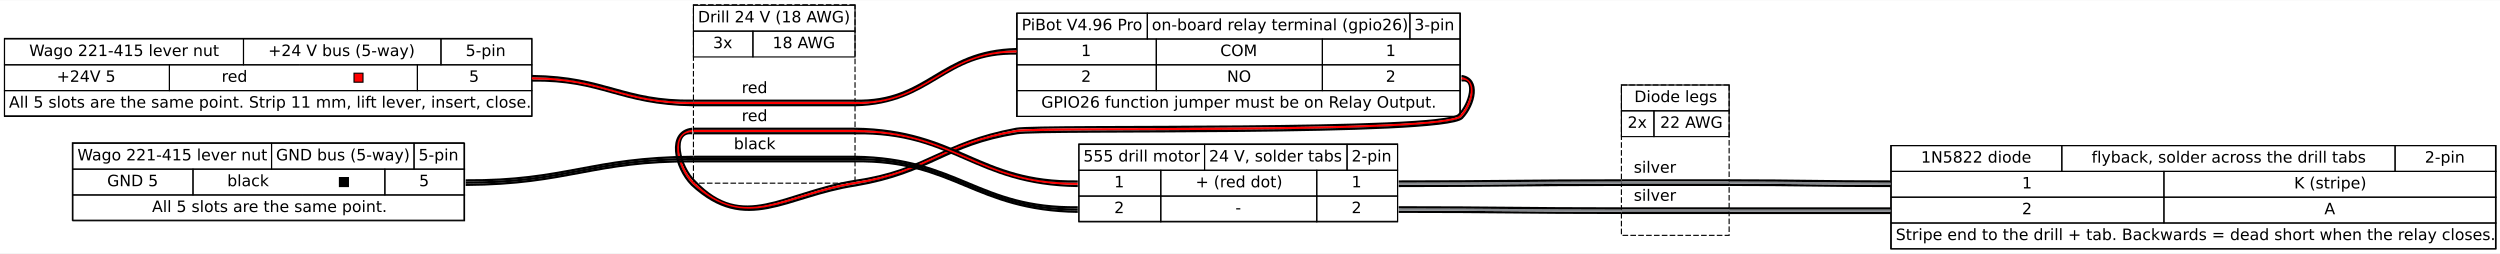
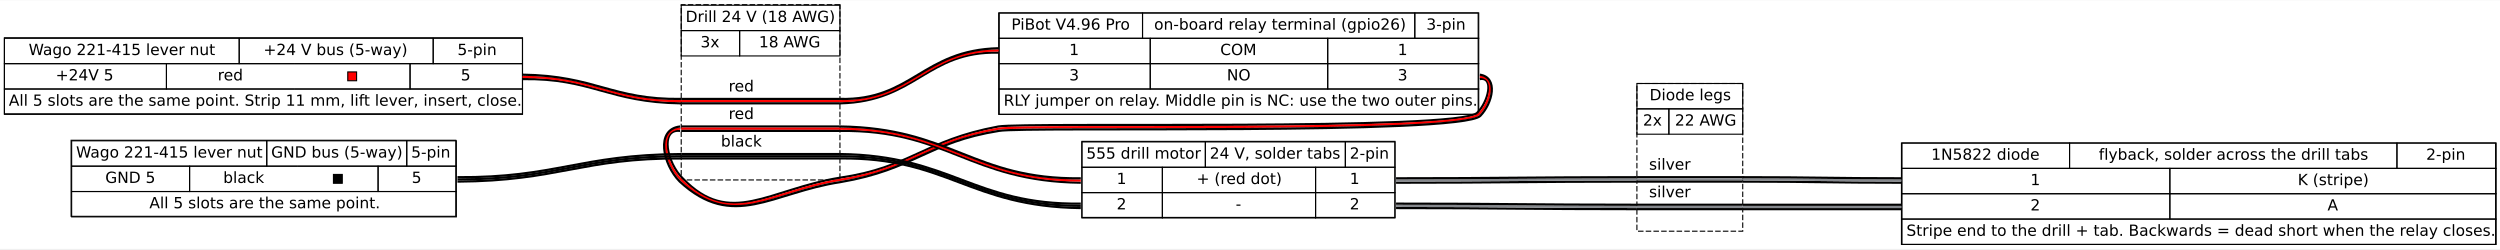
- <svg xmlns="http://www.w3.org/2000/svg" width="2228pt" height="226pt" viewBox="0.00 0.00 2228.00 225.50">
+ <svg xmlns="http://www.w3.org/2000/svg" width="2268pt" height="226pt" viewBox="0.00 0.00 2268.00 225.50">
  <g id="graph0" class="graph" transform="scale(1 1) rotate(0) translate(4 221.5)">
-     <polygon fill="#ffffff" stroke="transparent" points="-4,4 -4,-221.5 2224,-221.5 2224,4 -4,4" />
+     <polygon fill="#ffffff" stroke="transparent" points="-4,4 -4,-221.5 2264,-221.5 2264,4 -4,4" />
    <g id="node1" class="node">
      <polygon fill="#ffffff" stroke="black" points="470,-187.5 0,-187.5 0,-118.5 470,-118.5 470,-187.5" />
      <polygon fill="none" stroke="black" points="0,-164 0,-187 213,-187 213,-164 0,-164" />
      <text text-anchor="start" x="22" y="-171.8" font-family="DejaVu Sans" font-size="14.00">Wago 221-415 lever nut</text>
      <polygon fill="none" stroke="black" points="213,-164 213,-187 389,-187 389,-164 213,-164" />
      <text text-anchor="start" x="235" y="-171.8" font-family="DejaVu Sans" font-size="14.00">+24 V bus (5-way)</text>
      <polygon fill="none" stroke="black" points="389,-164 389,-187 470,-187 470,-164 389,-164" />
      <text text-anchor="start" x="411" y="-171.8" font-family="DejaVu Sans" font-size="14.00">5-pin</text>
      <polygon fill="none" stroke="black" points="0,-141 0,-164 147,-164 147,-141 0,-141" />
      <text text-anchor="start" x="46.5" y="-148.8" font-family="DejaVu Sans" font-size="14.00">+24V 5</text>
      <polyline fill="none" stroke="black" points="263,-164 147,-164 147,-141 263,-141 " />
      <text text-anchor="start" x="193.5" y="-148.8" font-family="DejaVu Sans" font-size="14.00">red</text>
      <polyline fill="none" stroke="black" points="263,-141 368,-141 368,-164 263,-164 " />
      <polygon fill="#ff0000" stroke="transparent" points="311.5,-148.5 311.5,-156.5 319.5,-156.5 319.5,-148.5 311.5,-148.5" />
      <polygon fill="none" stroke="black" points="311.5,-148.5 311.5,-156.5 319.5,-156.5 319.5,-148.5 311.5,-148.5" />
      <polygon fill="none" stroke="black" points="368,-141 368,-164 470,-164 470,-141 368,-141" />
      <text text-anchor="start" x="414" y="-148.8" font-family="DejaVu Sans" font-size="14.00">5</text>
      <polygon fill="none" stroke="black" points="0,-118 0,-141 470,-141 470,-118 0,-118" />
      <text text-anchor="start" x="4" y="-125.8" font-family="DejaVu Sans" font-size="14.00">All 5 slots are the same point. Strip 11 mm, lift lever, insert, close.</text>
    </g>
    <g id="node6" class="node">
      <polygon fill="#ffffff" stroke="black" stroke-dasharray="5,2" points="758,-217.5 614,-217.5 614,-58.5 758,-58.5 758,-217.5" />
      <polygon fill="none" stroke="black" points="614,-194 614,-217 758,-217 758,-194 614,-194" />
      <text text-anchor="start" x="618" y="-201.8" font-family="DejaVu Sans" font-size="14.00">Drill 24 V (18 AWG)</text>
      <polygon fill="none" stroke="black" points="614,-171 614,-194 667,-194 667,-171 614,-171" />
      <text text-anchor="start" x="631.5" y="-178.8" font-family="DejaVu Sans" font-size="14.00">3x</text>
      <polygon fill="none" stroke="black" points="667,-171 667,-194 758,-194 758,-171 667,-171" />
      <text text-anchor="start" x="684.5" y="-178.8" font-family="DejaVu Sans" font-size="14.00">18 AWG</text>
      <text text-anchor="start" x="624.5" y="-157.8" font-family="DejaVu Sans" font-size="14.00"> </text>
      <text text-anchor="start" x="657" y="-138.8" font-family="DejaVu Sans" font-size="14.00">     red    </text>
      <polygon fill="#000000" stroke="transparent" points="614,-131 614,-133 758,-133 758,-131 614,-131" />
      <polygon fill="#ff0000" stroke="transparent" points="614,-129 614,-131 758,-131 758,-129 614,-129" />
      <polygon fill="#000000" stroke="transparent" points="614,-127 614,-129 758,-129 758,-127 614,-127" />
      <text text-anchor="start" x="657" y="-113.8" font-family="DejaVu Sans" font-size="14.00">     red    </text>
      <polygon fill="#000000" stroke="transparent" points="614,-106 614,-108 758,-108 758,-106 614,-106" />
      <polygon fill="#ff0000" stroke="transparent" points="614,-104 614,-106 758,-106 758,-104 614,-104" />
      <polygon fill="#000000" stroke="transparent" points="614,-102 614,-104 758,-104 758,-102 614,-102" />
      <text text-anchor="start" x="650" y="-88.8" font-family="DejaVu Sans" font-size="14.00">     black    </text>
      <polygon fill="#000000" stroke="transparent" points="614,-81 614,-83 758,-83 758,-81 614,-81" />
      <polygon fill="#000000" stroke="transparent" points="614,-79 614,-81 758,-81 758,-79 614,-79" />
      <polygon fill="#000000" stroke="transparent" points="614,-77 614,-79 758,-79 758,-77 614,-77" />
      <text text-anchor="start" x="624.5" y="-63.8" font-family="DejaVu Sans" font-size="14.00"> </text>
    </g>
    <g id="edge1" class="edge">
      <path fill="none" stroke="#000000" stroke-width="2" d="M470,-150C533.07,-150.9 547.59,-128.9 614,-128" />
      <path fill="none" stroke="#ff0000" stroke-width="2" d="M470,-152C534.74,-152 549.26,-130 614,-130" />
      <path fill="none" stroke="#000000" stroke-width="2" d="M470,-154C536.41,-153.1 550.93,-131.1 614,-132" />
    </g>
    <g id="node2" class="node">
-       <polygon fill="#ffffff" stroke="black" points="1297,-210 902,-210 902,-118 1297,-118 1297,-210" />
-       <polygon fill="none" stroke="black" points="902.5,-187 902.5,-210 1018.5,-210 1018.5,-187 902.5,-187" />
-       <text text-anchor="start" x="906.5" y="-194.8" font-family="DejaVu Sans" font-size="14.00">PiBot V4.96 Pro</text>
-       <polygon fill="none" stroke="black" points="1018.5,-187 1018.5,-210 1252.5,-210 1252.5,-187 1018.5,-187" />
-       <text text-anchor="start" x="1022.5" y="-194.8" font-family="DejaVu Sans" font-size="14.00">on-board relay terminal (gpio26)</text>
-       <polygon fill="none" stroke="black" points="1252.5,-187 1252.5,-210 1297.5,-210 1297.5,-187 1252.5,-187" />
-       <text text-anchor="start" x="1256.5" y="-194.8" font-family="DejaVu Sans" font-size="14.00">3-pin</text>
-       <polygon fill="none" stroke="black" points="902.5,-164 902.5,-187 1026.5,-187 1026.5,-164 902.5,-164" />
-       <text text-anchor="start" x="959.5" y="-171.8" font-family="DejaVu Sans" font-size="14.00">1</text>
-       <polygon fill="none" stroke="black" points="1026.5,-164 1026.5,-187 1174.5,-187 1174.5,-164 1026.5,-164" />
-       <text text-anchor="start" x="1083.5" y="-171.8" font-family="DejaVu Sans" font-size="14.00">COM</text>
-       <polygon fill="none" stroke="black" points="1174.5,-164 1174.5,-187 1297.5,-187 1297.5,-164 1174.5,-164" />
-       <text text-anchor="start" x="1231" y="-171.8" font-family="DejaVu Sans" font-size="14.00">1</text>
-       <polygon fill="none" stroke="black" points="902.5,-141 902.5,-164 1026.5,-164 1026.5,-141 902.5,-141" />
-       <text text-anchor="start" x="959.5" y="-148.8" font-family="DejaVu Sans" font-size="14.00">2</text>
-       <polygon fill="none" stroke="black" points="1026.5,-141 1026.5,-164 1174.5,-164 1174.5,-141 1026.5,-141" />
-       <text text-anchor="start" x="1089.5" y="-148.8" font-family="DejaVu Sans" font-size="14.00">NO</text>
-       <polygon fill="none" stroke="black" points="1174.5,-141 1174.5,-164 1297.5,-164 1297.5,-141 1174.5,-141" />
-       <text text-anchor="start" x="1231" y="-148.8" font-family="DejaVu Sans" font-size="14.00">2</text>
-       <polygon fill="none" stroke="black" points="902.5,-118 902.5,-141 1297.5,-141 1297.5,-118 902.5,-118" />
-       <text text-anchor="start" x="924" y="-125.8" font-family="DejaVu Sans" font-size="14.00">GPIO26 function jumper must be on Relay Output.</text>
+       <polygon fill="#ffffff" stroke="black" points="1337,-210 902,-210 902,-118 1337,-118 1337,-210" />
+       <polygon fill="none" stroke="black" points="902.5,-187 902.5,-210 1032.5,-210 1032.5,-187 902.5,-187" />
+       <text text-anchor="start" x="913.5" y="-194.8" font-family="DejaVu Sans" font-size="14.00">PiBot V4.96 Pro</text>
+       <polygon fill="none" stroke="black" points="1032.5,-187 1032.5,-210 1279.5,-210 1279.5,-187 1032.5,-187" />
+       <text text-anchor="start" x="1043" y="-194.8" font-family="DejaVu Sans" font-size="14.00">on-board relay terminal (gpio26)</text>
+       <polygon fill="none" stroke="black" points="1279.5,-187 1279.5,-210 1337.5,-210 1337.5,-187 1279.5,-187" />
+       <text text-anchor="start" x="1290" y="-194.8" font-family="DejaVu Sans" font-size="14.00">3-pin</text>
+       <polygon fill="none" stroke="black" points="902.5,-164 902.5,-187 1039.5,-187 1039.5,-164 902.5,-164" />
+       <text text-anchor="start" x="966" y="-171.8" font-family="DejaVu Sans" font-size="14.00">1</text>
+       <polygon fill="none" stroke="black" points="1039.5,-164 1039.5,-187 1200.5,-187 1200.5,-164 1039.5,-164" />
+       <text text-anchor="start" x="1103" y="-171.8" font-family="DejaVu Sans" font-size="14.00">COM</text>
+       <polygon fill="none" stroke="black" points="1200.5,-164 1200.5,-187 1337.5,-187 1337.5,-164 1200.5,-164" />
+       <text text-anchor="start" x="1264" y="-171.8" font-family="DejaVu Sans" font-size="14.00">1</text>
+       <polygon fill="none" stroke="black" points="902.5,-141 902.5,-164 1039.5,-164 1039.5,-141 902.5,-141" />
+       <text text-anchor="start" x="966" y="-148.8" font-family="DejaVu Sans" font-size="14.00">3</text>
+       <polygon fill="none" stroke="black" points="1039.5,-141 1039.5,-164 1200.5,-164 1200.5,-141 1039.5,-141" />
+       <text text-anchor="start" x="1109" y="-148.8" font-family="DejaVu Sans" font-size="14.00">NO</text>
+       <polygon fill="none" stroke="black" points="1200.5,-141 1200.5,-164 1337.5,-164 1337.5,-141 1200.5,-141" />
+       <text text-anchor="start" x="1264" y="-148.8" font-family="DejaVu Sans" font-size="14.00">3</text>
+       <polygon fill="none" stroke="black" points="902.5,-118 902.5,-141 1337.5,-141 1337.5,-118 902.5,-118" />
+       <text text-anchor="start" x="906.5" y="-125.8" font-family="DejaVu Sans" font-size="14.00">RLY jumper on relay. Middle pin is NC: use the two outer pins.</text>
    </g>
    <g id="edge3" class="edge">
-       <path fill="none" stroke="#000000" stroke-width="2" d="M1298.5,-150C1311.67,-152.46 1306.22,-129.16 1296.08,-119.41 1282.02,-104.43 923.69,-110.78 901.66,-106.97 833.93,-94.29 822.62,-69.8 757.69,-60.48 693.37,-49.96 658.33,-15.15 615.4,-59.93 601.18,-73.38 594.28,-105.42 613,-103" />
-       <path fill="none" stroke="#ff0000" stroke-width="2" d="M1298.5,-152C1313.62,-152 1308.17,-128.71 1297.5,-118 1281.98,-102.43 923.66,-108.78 902,-105 835.75,-93.45 824.44,-68.96 758,-58.5 694.78,-48.55 659.74,-13.73 614,-58.5 599.23,-72.96 592.33,-105 613,-105" />
-       <path fill="none" stroke="#000000" stroke-width="2" d="M1298.5,-154C1315.57,-151.54 1310.12,-128.25 1298.92,-116.59 1281.95,-100.43 923.62,-106.78 902.34,-103.03 837.56,-92.61 826.25,-68.12 758.31,-56.52 696.19,-47.13 661.15,-12.32 612.6,-57.07 597.27,-72.54 590.37,-104.58 613,-107" />
+       <path fill="none" stroke="#000000" stroke-width="2" d="M1338.5,-150C1351.67,-152.45 1346.24,-129.15 1336.09,-119.41 1320.43,-102.88 925.89,-111.12 901.66,-106.97 833.91,-94.38 822.62,-69.8 757.69,-60.48 693.37,-49.96 658.33,-15.15 615.4,-59.93 601.18,-73.38 594.28,-105.42 613,-103" />
+       <path fill="none" stroke="#ff0000" stroke-width="2" d="M1338.5,-152C1353.62,-152 1348.19,-128.69 1337.5,-118 1320.39,-100.88 925.85,-109.12 902,-105 835.73,-93.55 824.44,-68.96 758,-58.5 694.78,-48.55 659.74,-13.73 614,-58.5 599.23,-72.96 592.33,-105 613,-105" />
+       <path fill="none" stroke="#000000" stroke-width="2" d="M1338.5,-154C1355.57,-151.55 1350.14,-128.24 1338.91,-116.59 1320.35,-98.88 925.81,-107.12 902.34,-103.03 837.55,-92.71 826.25,-68.13 758.31,-56.52 696.19,-47.13 661.15,-12.32 612.6,-57.07 597.27,-72.54 590.37,-104.58 613,-107" />
    </g>
    <g id="node3" class="node">
-       <polygon fill="#ffffff" stroke="black" points="1241.5,-93.5 957.5,-93.5 957.5,-24.5 1241.5,-24.5 1241.5,-93.5" />
-       <polygon fill="none" stroke="black" points="957.5,-70 957.5,-93 1069.5,-93 1069.5,-70 957.5,-70" />
-       <text text-anchor="start" x="961.5" y="-77.8" font-family="DejaVu Sans" font-size="14.00">555 drill motor</text>
-       <polygon fill="none" stroke="black" points="1069.5,-70 1069.5,-93 1196.5,-93 1196.5,-70 1069.5,-70" />
-       <text text-anchor="start" x="1073.5" y="-77.8" font-family="DejaVu Sans" font-size="14.00">24 V, solder tabs</text>
-       <polygon fill="none" stroke="black" points="1196.5,-70 1196.5,-93 1241.5,-93 1241.5,-70 1196.5,-70" />
-       <text text-anchor="start" x="1200.5" y="-77.8" font-family="DejaVu Sans" font-size="14.00">2-pin</text>
-       <polygon fill="none" stroke="black" points="957.5,-47 957.5,-70 1030.5,-70 1030.5,-47 957.5,-47" />
-       <text text-anchor="start" x="989" y="-54.8" font-family="DejaVu Sans" font-size="14.00">1</text>
-       <polygon fill="none" stroke="black" points="1030.5,-47 1030.5,-70 1169.5,-70 1169.5,-47 1030.5,-47" />
-       <text text-anchor="start" x="1061.5" y="-54.8" font-family="DejaVu Sans" font-size="14.00">+ (red dot)</text>
-       <polygon fill="none" stroke="black" points="1169.5,-47 1169.5,-70 1241.5,-70 1241.5,-47 1169.5,-47" />
-       <text text-anchor="start" x="1200.5" y="-54.8" font-family="DejaVu Sans" font-size="14.00">1</text>
-       <polygon fill="none" stroke="black" points="957.5,-24 957.5,-47 1030.5,-47 1030.5,-24 957.5,-24" />
-       <text text-anchor="start" x="989" y="-31.8" font-family="DejaVu Sans" font-size="14.00">2</text>
-       <polygon fill="none" stroke="black" points="1030.5,-24 1030.5,-47 1169.5,-47 1169.5,-24 1030.5,-24" />
-       <text text-anchor="start" x="1097" y="-31.8" font-family="DejaVu Sans" font-size="14.00">-</text>
-       <polygon fill="none" stroke="black" points="1169.5,-24 1169.5,-47 1241.5,-47 1241.5,-24 1169.5,-24" />
-       <text text-anchor="start" x="1200.5" y="-31.8" font-family="DejaVu Sans" font-size="14.00">2</text>
+       <polygon fill="#ffffff" stroke="black" points="1261.5,-93.5 977.5,-93.5 977.5,-24.5 1261.5,-24.5 1261.5,-93.5" />
+       <polygon fill="none" stroke="black" points="977.5,-70 977.5,-93 1089.5,-93 1089.5,-70 977.5,-70" />
+       <text text-anchor="start" x="981.5" y="-77.8" font-family="DejaVu Sans" font-size="14.00">555 drill motor</text>
+       <polygon fill="none" stroke="black" points="1089.5,-70 1089.5,-93 1216.5,-93 1216.5,-70 1089.5,-70" />
+       <text text-anchor="start" x="1093.5" y="-77.8" font-family="DejaVu Sans" font-size="14.00">24 V, solder tabs</text>
+       <polygon fill="none" stroke="black" points="1216.5,-70 1216.5,-93 1261.5,-93 1261.5,-70 1216.5,-70" />
+       <text text-anchor="start" x="1220.5" y="-77.8" font-family="DejaVu Sans" font-size="14.00">2-pin</text>
+       <polygon fill="none" stroke="black" points="977.5,-47 977.5,-70 1050.5,-70 1050.5,-47 977.5,-47" />
+       <text text-anchor="start" x="1009" y="-54.8" font-family="DejaVu Sans" font-size="14.00">1</text>
+       <polygon fill="none" stroke="black" points="1050.5,-47 1050.5,-70 1189.5,-70 1189.5,-47 1050.5,-47" />
+       <text text-anchor="start" x="1081.5" y="-54.8" font-family="DejaVu Sans" font-size="14.00">+ (red dot)</text>
+       <polygon fill="none" stroke="black" points="1189.5,-47 1189.5,-70 1261.5,-70 1261.5,-47 1189.5,-47" />
+       <text text-anchor="start" x="1220.5" y="-54.8" font-family="DejaVu Sans" font-size="14.00">1</text>
+       <polygon fill="none" stroke="black" points="977.5,-24 977.5,-47 1050.5,-47 1050.5,-24 977.5,-24" />
+       <text text-anchor="start" x="1009" y="-31.8" font-family="DejaVu Sans" font-size="14.00">2</text>
+       <polygon fill="none" stroke="black" points="1050.5,-24 1050.5,-47 1189.5,-47 1189.5,-24 1050.5,-24" />
+       <text text-anchor="start" x="1117" y="-31.8" font-family="DejaVu Sans" font-size="14.00">-</text>
+       <polygon fill="none" stroke="black" points="1189.5,-24 1189.5,-47 1261.5,-47 1261.5,-24 1189.5,-24" />
+       <text text-anchor="start" x="1220.5" y="-31.8" font-family="DejaVu Sans" font-size="14.00">2</text>
    </g>
    <g id="node7" class="node">
-       <polygon fill="#ffffff" stroke="black" stroke-dasharray="5,2" points="1537,-146 1441,-146 1441,-12 1537,-12 1537,-146" />
-       <polygon fill="none" stroke="black" points="1441,-123 1441,-146 1537,-146 1537,-123 1441,-123" />
-       <text text-anchor="start" x="1452.5" y="-130.8" font-family="DejaVu Sans" font-size="14.00">Diode legs</text>
-       <polygon fill="none" stroke="black" points="1441,-100 1441,-123 1470,-123 1470,-100 1441,-100" />
-       <text text-anchor="start" x="1446.5" y="-107.8" font-family="DejaVu Sans" font-size="14.00">2x</text>
-       <polygon fill="none" stroke="black" points="1470,-100 1470,-123 1537,-123 1537,-100 1470,-100" />
-       <text text-anchor="start" x="1475.5" y="-107.8" font-family="DejaVu Sans" font-size="14.00">22 AWG</text>
-       <text text-anchor="start" x="1443" y="-86.8" font-family="DejaVu Sans" font-size="14.00"> </text>
-       <text text-anchor="start" x="1452" y="-67.8" font-family="DejaVu Sans" font-size="14.00">     silver    </text>
-       <polygon fill="#000000" stroke="transparent" points="1441,-60 1441,-62 1537,-62 1537,-60 1441,-60" />
-       <polygon fill="#84878c" stroke="transparent" points="1441,-58 1441,-60 1537,-60 1537,-58 1441,-58" />
-       <polygon fill="#000000" stroke="transparent" points="1441,-56 1441,-58 1537,-58 1537,-56 1441,-56" />
-       <text text-anchor="start" x="1452" y="-42.8" font-family="DejaVu Sans" font-size="14.00">     silver    </text>
-       <polygon fill="#000000" stroke="transparent" points="1441,-35 1441,-37 1537,-37 1537,-35 1441,-35" />
-       <polygon fill="#84878c" stroke="transparent" points="1441,-33 1441,-35 1537,-35 1537,-33 1441,-33" />
-       <polygon fill="#000000" stroke="transparent" points="1441,-31 1441,-33 1537,-33 1537,-31 1441,-31" />
-       <text text-anchor="start" x="1443" y="-17.8" font-family="DejaVu Sans" font-size="14.00"> </text>
+       <polygon fill="#ffffff" stroke="black" stroke-dasharray="5,2" points="1577,-146 1481,-146 1481,-12 1577,-12 1577,-146" />
+       <polygon fill="none" stroke="black" points="1481,-123 1481,-146 1577,-146 1577,-123 1481,-123" />
+       <text text-anchor="start" x="1492.5" y="-130.8" font-family="DejaVu Sans" font-size="14.00">Diode legs</text>
+       <polygon fill="none" stroke="black" points="1481,-100 1481,-123 1510,-123 1510,-100 1481,-100" />
+       <text text-anchor="start" x="1486.5" y="-107.8" font-family="DejaVu Sans" font-size="14.00">2x</text>
+       <polygon fill="none" stroke="black" points="1510,-100 1510,-123 1577,-123 1577,-100 1510,-100" />
+       <text text-anchor="start" x="1515.5" y="-107.8" font-family="DejaVu Sans" font-size="14.00">22 AWG</text>
+       <text text-anchor="start" x="1483" y="-86.8" font-family="DejaVu Sans" font-size="14.00"> </text>
+       <text text-anchor="start" x="1492" y="-67.8" font-family="DejaVu Sans" font-size="14.00">     silver    </text>
+       <polygon fill="#000000" stroke="transparent" points="1481,-60 1481,-62 1577,-62 1577,-60 1481,-60" />
+       <polygon fill="#84878c" stroke="transparent" points="1481,-58 1481,-60 1577,-60 1577,-58 1481,-58" />
+       <polygon fill="#000000" stroke="transparent" points="1481,-56 1481,-58 1577,-58 1577,-56 1481,-56" />
+       <text text-anchor="start" x="1492" y="-42.8" font-family="DejaVu Sans" font-size="14.00">     silver    </text>
+       <polygon fill="#000000" stroke="transparent" points="1481,-35 1481,-37 1577,-37 1577,-35 1481,-35" />
+       <polygon fill="#84878c" stroke="transparent" points="1481,-33 1481,-35 1577,-35 1577,-33 1481,-33" />
+       <polygon fill="#000000" stroke="transparent" points="1481,-31 1481,-33 1577,-33 1577,-31 1481,-31" />
+       <text text-anchor="start" x="1483" y="-17.8" font-family="DejaVu Sans" font-size="14.00"> </text>
    </g>
    <g id="edge7" class="edge">
-       <path fill="none" stroke="#000000" stroke-width="2" d="M1242.5,-56C1330.81,-56 1352.87,-57 1441,-57" />
-       <path fill="none" stroke="#84878c" stroke-width="2" d="M1242.5,-58C1330.72,-58 1352.78,-59 1441,-59" />
-       <path fill="none" stroke="#000000" stroke-width="2" d="M1242.5,-60C1330.63,-60 1352.69,-61 1441,-61" />
+       <path fill="none" stroke="#000000" stroke-width="2" d="M1262.5,-56C1359.69,-56 1383.97,-57 1481,-57" />
+       <path fill="none" stroke="#84878c" stroke-width="2" d="M1262.5,-58C1359.61,-58 1383.89,-59 1481,-59" />
+       <path fill="none" stroke="#000000" stroke-width="2" d="M1262.5,-60C1359.53,-60 1383.81,-61 1481,-61" />
    </g>
    <g id="edge9" class="edge">
-       <path fill="none" stroke="#000000" stroke-width="2" d="M1242.5,-33C1330.63,-33 1352.69,-32 1441,-32" />
-       <path fill="none" stroke="#84878c" stroke-width="2" d="M1242.5,-35C1330.72,-35 1352.78,-34 1441,-34" />
-       <path fill="none" stroke="#000000" stroke-width="2" d="M1242.5,-37C1330.81,-37 1352.87,-36 1441,-36" />
+       <path fill="none" stroke="#000000" stroke-width="2" d="M1262.5,-33C1359.53,-33 1383.81,-32 1481,-32" />
+       <path fill="none" stroke="#84878c" stroke-width="2" d="M1262.5,-35C1359.61,-35 1383.89,-34 1481,-34" />
+       <path fill="none" stroke="#000000" stroke-width="2" d="M1262.5,-37C1359.69,-37 1383.97,-36 1481,-36" />
    </g>
    <g id="node4" class="node">
      <polygon fill="#ffffff" stroke="black" points="409.5,-94.5 60.5,-94.5 60.5,-25.5 409.5,-25.5 409.5,-94.5" />
      <polygon fill="none" stroke="black" points="61,-71 61,-94 238,-94 238,-71 61,-71" />
      <text text-anchor="start" x="65" y="-78.8" font-family="DejaVu Sans" font-size="14.00">Wago 221-415 lever nut</text>
      <polygon fill="none" stroke="black" points="238,-71 238,-94 365,-94 365,-71 238,-71" />
      <text text-anchor="start" x="242" y="-78.8" font-family="DejaVu Sans" font-size="14.00">GND bus (5-way)</text>
      <polygon fill="none" stroke="black" points="365,-71 365,-94 410,-94 410,-71 365,-71" />
      <text text-anchor="start" x="369" y="-78.8" font-family="DejaVu Sans" font-size="14.00">5-pin</text>
      <polygon fill="none" stroke="black" points="61,-48 61,-71 168,-71 168,-48 61,-48" />
      <text text-anchor="start" x="91.5" y="-55.8" font-family="DejaVu Sans" font-size="14.00">GND 5</text>
      <polyline fill="none" stroke="black" points="266,-71 168,-71 168,-48 266,-48 " />
      <text text-anchor="start" x="198.5" y="-55.8" font-family="DejaVu Sans" font-size="14.00">black</text>
      <polyline fill="none" stroke="black" points="266,-48 339,-48 339,-71 266,-71 " />
      <polygon fill="#000000" stroke="transparent" points="298.5,-55.5 298.5,-63.5 306.5,-63.5 306.5,-55.5 298.5,-55.5" />
      <polygon fill="none" stroke="black" points="298.5,-55.5 298.5,-63.5 306.5,-63.5 306.5,-55.5 298.5,-55.5" />
      <polygon fill="none" stroke="black" points="339,-48 339,-71 410,-71 410,-48 339,-48" />
      <text text-anchor="start" x="369.5" y="-55.8" font-family="DejaVu Sans" font-size="14.00">5</text>
      <polygon fill="none" stroke="black" points="61,-25 61,-48 410,-48 410,-25 61,-25" />
      <text text-anchor="start" x="131.5" y="-32.8" font-family="DejaVu Sans" font-size="14.00">All 5 slots are the same point.</text>
    </g>
    <g id="edge5" class="edge">
      <path fill="none" stroke="#000000" stroke-width="2" d="M411,-57C503.1,-57.57 524.69,-78.57 614,-78" />
      <path fill="none" stroke="#000000" stroke-width="2" d="M411,-59C501.7,-59 523.3,-80 614,-80" />
      <path fill="none" stroke="#000000" stroke-width="2" d="M411,-61C500.31,-60.43 521.9,-81.43 614,-82" />
    </g>
    <g id="node5" class="node">
-       <polygon fill="#ffffff" stroke="black" points="2220,-92 1681,-92 1681,0 2220,0 2220,-92" />
-       <polygon fill="none" stroke="black" points="1681.5,-69 1681.5,-92 1833.5,-92 1833.5,-69 1681.5,-69" />
-       <text text-anchor="start" x="1708" y="-76.8" font-family="DejaVu Sans" font-size="14.00">1N5822 diode</text>
-       <polygon fill="none" stroke="black" points="1833.5,-69 1833.5,-92 2130.5,-92 2130.5,-69 1833.5,-69" />
-       <text text-anchor="start" x="1860" y="-76.8" font-family="DejaVu Sans" font-size="14.00">flyback, solder across the drill tabs</text>
-       <polygon fill="none" stroke="black" points="2130.5,-69 2130.5,-92 2220.5,-92 2220.5,-69 2130.5,-69" />
-       <text text-anchor="start" x="2157" y="-76.8" font-family="DejaVu Sans" font-size="14.00">2-pin</text>
-       <polygon fill="none" stroke="black" points="1681.5,-46 1681.5,-69 1924.5,-69 1924.5,-46 1681.5,-46" />
-       <text text-anchor="start" x="1798" y="-53.8" font-family="DejaVu Sans" font-size="14.00">1</text>
-       <polygon fill="none" stroke="black" points="1924.5,-46 1924.5,-69 2220.5,-69 2220.5,-46 1924.5,-46" />
-       <text text-anchor="start" x="2040.5" y="-53.8" font-family="DejaVu Sans" font-size="14.00">K (stripe)</text>
-       <polygon fill="none" stroke="black" points="1681.5,-23 1681.5,-46 1924.5,-46 1924.5,-23 1681.5,-23" />
-       <text text-anchor="start" x="1798" y="-30.8" font-family="DejaVu Sans" font-size="14.00">2</text>
-       <polygon fill="none" stroke="black" points="1924.5,-23 1924.5,-46 2220.5,-46 2220.5,-23 1924.5,-23" />
-       <text text-anchor="start" x="2067.5" y="-30.8" font-family="DejaVu Sans" font-size="14.00">A</text>
-       <polygon fill="none" stroke="black" points="1681.5,0 1681.5,-23 2220.5,-23 2220.5,0 1681.5,0" />
-       <text text-anchor="start" x="1685.5" y="-7.8" font-family="DejaVu Sans" font-size="14.00">Stripe end to the drill + tab. Backwards = dead short when the relay closes.</text>
+       <polygon fill="#ffffff" stroke="black" points="2260,-92 1721,-92 1721,0 2260,0 2260,-92" />
+       <polygon fill="none" stroke="black" points="1721.5,-69 1721.5,-92 1873.5,-92 1873.5,-69 1721.5,-69" />
+       <text text-anchor="start" x="1748" y="-76.8" font-family="DejaVu Sans" font-size="14.00">1N5822 diode</text>
+       <polygon fill="none" stroke="black" points="1873.5,-69 1873.5,-92 2170.5,-92 2170.5,-69 1873.5,-69" />
+       <text text-anchor="start" x="1900" y="-76.8" font-family="DejaVu Sans" font-size="14.00">flyback, solder across the drill tabs</text>
+       <polygon fill="none" stroke="black" points="2170.5,-69 2170.5,-92 2260.5,-92 2260.5,-69 2170.5,-69" />
+       <text text-anchor="start" x="2197" y="-76.8" font-family="DejaVu Sans" font-size="14.00">2-pin</text>
+       <polygon fill="none" stroke="black" points="1721.5,-46 1721.5,-69 1964.5,-69 1964.5,-46 1721.5,-46" />
+       <text text-anchor="start" x="1838" y="-53.8" font-family="DejaVu Sans" font-size="14.00">1</text>
+       <polygon fill="none" stroke="black" points="1964.5,-46 1964.5,-69 2260.5,-69 2260.5,-46 1964.5,-46" />
+       <text text-anchor="start" x="2080.5" y="-53.8" font-family="DejaVu Sans" font-size="14.00">K (stripe)</text>
+       <polygon fill="none" stroke="black" points="1721.5,-23 1721.5,-46 1964.5,-46 1964.5,-23 1721.5,-23" />
+       <text text-anchor="start" x="1838" y="-30.8" font-family="DejaVu Sans" font-size="14.00">2</text>
+       <polygon fill="none" stroke="black" points="1964.5,-23 1964.5,-46 2260.5,-46 2260.5,-23 1964.5,-23" />
+       <text text-anchor="start" x="2107.5" y="-30.8" font-family="DejaVu Sans" font-size="14.00">A</text>
+       <polygon fill="none" stroke="black" points="1721.5,0 1721.5,-23 2260.5,-23 2260.5,0 1721.5,0" />
+       <text text-anchor="start" x="1725.5" y="-7.8" font-family="DejaVu Sans" font-size="14.00">Stripe end to the drill + tab. Backwards = dead short when the relay closes.</text>
    </g>
    <g id="edge2" class="edge">
      <path fill="none" stroke="#000000" stroke-width="2" d="M758,-128C827.14,-129.59 836.77,-175.59 902,-174" />
      <path fill="none" stroke="#ff0000" stroke-width="2" d="M758,-130C825.19,-130 834.81,-176 902,-176" />
      <path fill="none" stroke="#000000" stroke-width="2" d="M758,-132C823.23,-130.41 832.86,-176.41 902,-178" />
    </g>
    <g id="edge4" class="edge">
-       <path fill="none" stroke="#000000" stroke-width="2" d="M758,-103C846.78,-104.31 863.96,-57.31 956.5,-56" />
-       <path fill="none" stroke="#ff0000" stroke-width="2" d="M758,-105C848.66,-105 865.84,-58 956.5,-58" />
-       <path fill="none" stroke="#000000" stroke-width="2" d="M758,-107C850.54,-105.69 867.72,-58.69 956.5,-60" />
+       <path fill="none" stroke="#000000" stroke-width="2" d="M758,-103C855.49,-104.22 875.33,-57.22 976.5,-56" />
+       <path fill="none" stroke="#ff0000" stroke-width="2" d="M758,-105C857.33,-105 877.17,-58 976.5,-58" />
+       <path fill="none" stroke="#000000" stroke-width="2" d="M758,-107C859.17,-105.78 879.01,-58.78 976.5,-60" />
    </g>
    <g id="edge6" class="edge">
-       <path fill="none" stroke="#000000" stroke-width="2" d="M758,-78C846.6,-79.27 864.18,-34.27 956.5,-33" />
-       <path fill="none" stroke="#000000" stroke-width="2" d="M758,-80C848.46,-80 866.04,-35 956.5,-35" />
-       <path fill="none" stroke="#000000" stroke-width="2" d="M758,-82C850.32,-80.73 867.9,-35.73 956.5,-37" />
+       <path fill="none" stroke="#000000" stroke-width="2" d="M758,-78C855.32,-79.18 875.53,-34.18 976.5,-33" />
+       <path fill="none" stroke="#000000" stroke-width="2" d="M758,-80C857.15,-80 877.35,-35 976.5,-35" />
+       <path fill="none" stroke="#000000" stroke-width="2" d="M758,-82C858.97,-80.82 879.18,-35.82 976.5,-37" />
    </g>
    <g id="edge8" class="edge">
-       <path fill="none" stroke="#000000" stroke-width="2" d="M1537,-57C1600.88,-57 1616.87,-56 1681,-56" />
-       <path fill="none" stroke="#84878c" stroke-width="2" d="M1537,-59C1601,-59 1617,-58 1681,-58" />
-       <path fill="none" stroke="#000000" stroke-width="2" d="M1537,-61C1601.13,-61 1617.12,-60 1681,-60" />
+       <path fill="none" stroke="#000000" stroke-width="2" d="M1577,-57C1640.88,-57 1656.87,-56 1721,-56" />
+       <path fill="none" stroke="#84878c" stroke-width="2" d="M1577,-59C1641,-59 1657,-58 1721,-58" />
+       <path fill="none" stroke="#000000" stroke-width="2" d="M1577,-61C1641.13,-61 1657.12,-60 1721,-60" />
    </g>
    <g id="edge10" class="edge">
-       <path fill="none" stroke="#000000" stroke-width="2" d="M1537,-32C1601,-32 1617,-32 1681,-32" />
-       <path fill="none" stroke="#84878c" stroke-width="2" d="M1537,-34C1601,-34 1617,-34 1681,-34" />
-       <path fill="none" stroke="#000000" stroke-width="2" d="M1537,-36C1601,-36 1617,-36 1681,-36" />
+       <path fill="none" stroke="#000000" stroke-width="2" d="M1577,-32C1641,-32 1657,-32 1721,-32" />
+       <path fill="none" stroke="#84878c" stroke-width="2" d="M1577,-34C1641,-34 1657,-34 1721,-34" />
+       <path fill="none" stroke="#000000" stroke-width="2" d="M1577,-36C1641,-36 1657,-36 1721,-36" />
    </g>
  </g>
</svg>
